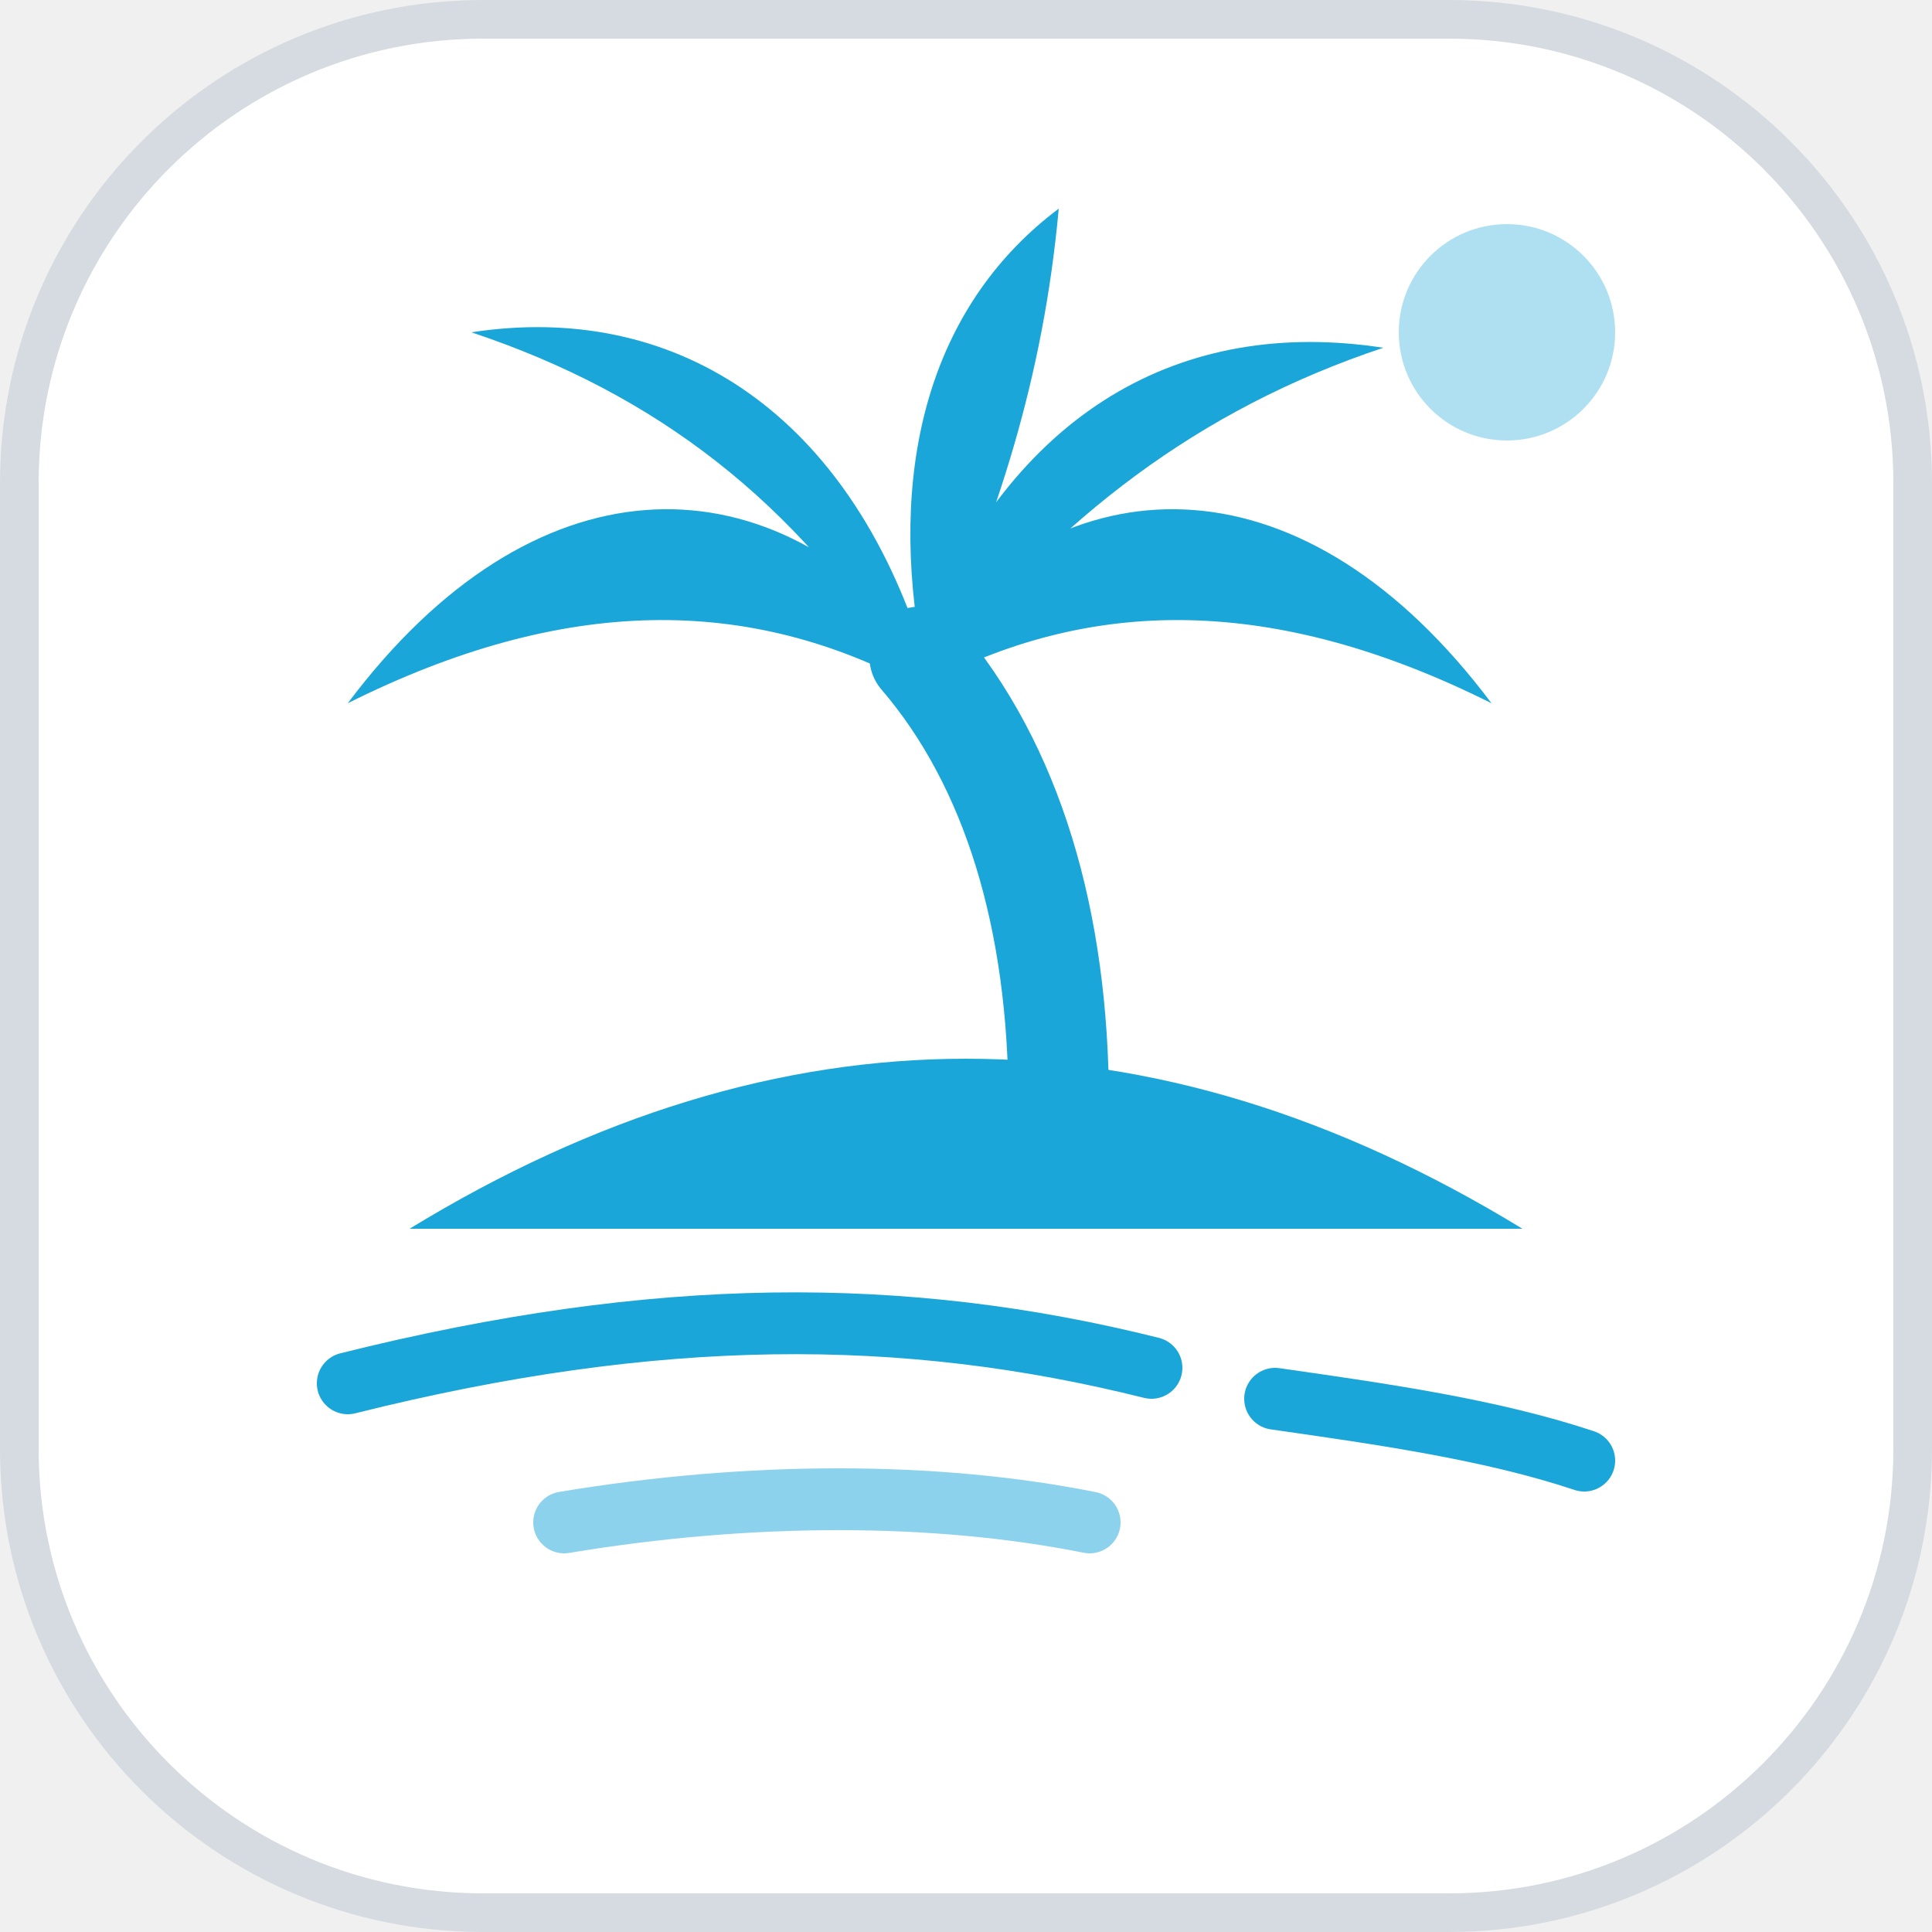
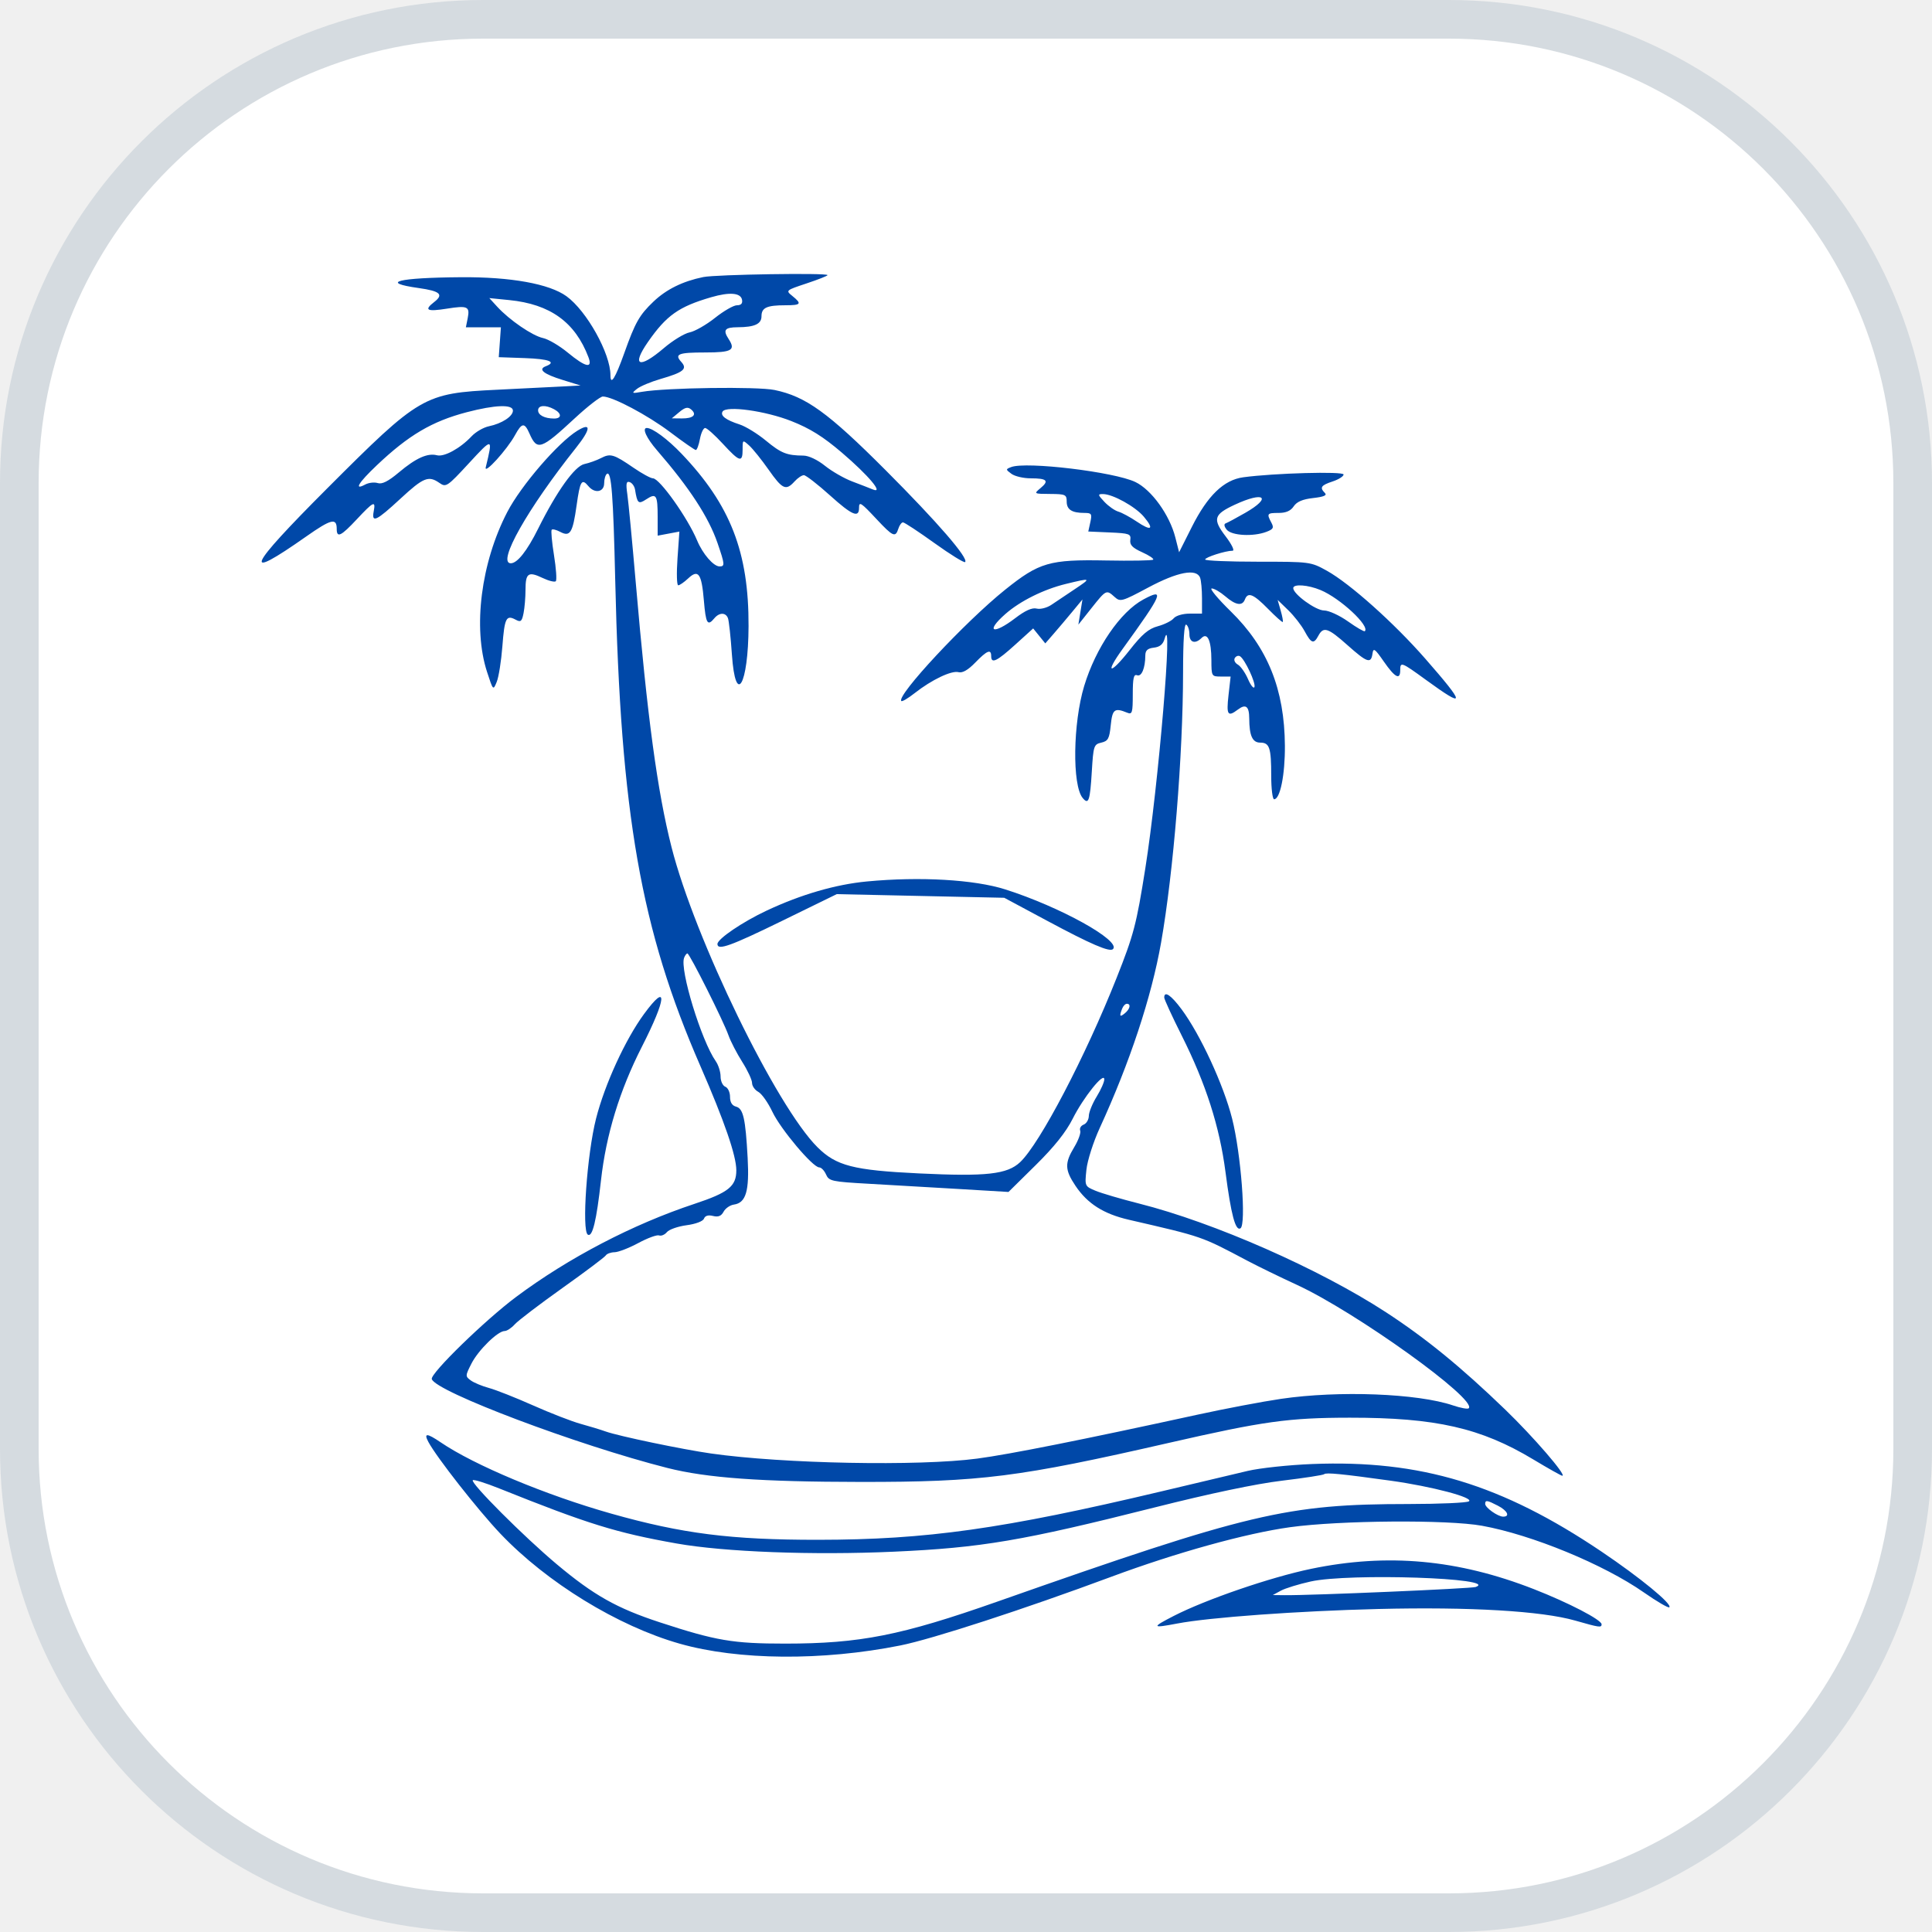
<svg xmlns="http://www.w3.org/2000/svg" viewBox="0 0 100 100" width="100" height="100">
  <g transform="translate(0 0) scale(1)">
    <rect x="1" y="1" width="98" height="98" rx="24" fill="#fff" stroke="#d5dbe0" stroke-width="2" />
-     <g transform="translate(10 6) scale(.8)">
-       <circle cx="85" cy="14" r="7" fill="#1aa6d9" opacity=".35" />
-       <path d="M14 72Q50 50 86 72Z" fill="#1aa6d9" />
-       <path d="M56 64C56 52 53 42 47 35" fill="none" stroke="#1aa6d9" stroke-width="6.5" stroke-linecap="round" />
-       <path d="M47 34C37 22 22 22 10 38C24 31 36 31 47 37ZM47 34C42 19 31 12 18 14C30 18 39 25 46 36ZM47 34C45 22 48 12 56 6C55 17 52 26 48 35ZM47 34C53 19 64 13 77 15C65 19 56 26 48 36ZM47 34C57 22 72 22 84 38C70 31 58 31 47 37Z" fill="#1aa6d9" />
-       <path d="M10 82C30 77 46 77 62 81" fill="none" stroke="#1aa6d9" stroke-width="4" stroke-linecap="round" />
-       <path d="M70 83C77 84 84 85 90 87" fill="none" stroke="#1aa6d9" stroke-width="4" stroke-linecap="round" />
-       <path d="M24 91C36 89 48 89 58 91" fill="none" stroke="#1aa6d9" stroke-width="4" stroke-linecap="round" opacity=".5" />
+     <g transform="translate(12 12) scale(.76)">
+       <path transform="translate(-3.786 -3.571) scale(0.21429)" fill="#0048a8" fill-rule="evenodd" d="M 167.500 31.034 C 160.983 32.362, 155.745 34.944, 151.668 38.839 C 147.176 43.130, 145.875 45.426, 142.383 55.223 C 139.542 63.194, 138 65.661, 138 62.235 C 138 55.337, 130.459 41.794, 124.022 37.131 C 118.570 33.181, 106.294 30.968, 90.500 31.086 C 70.350 31.236, 64.449 32.752, 77.085 34.532 C 83.860 35.486, 85.073 36.571, 82.015 38.939 C 78.624 41.564, 79.631 42.097, 86.054 41.074 C 92.604 40.032, 93.372 40.388, 92.626 44.121 L 92.050 47 97.615 47 L 103.180 47 102.840 51.750 L 102.500 56.500 110.750 56.790 C 118.518 57.064, 120.989 58.023, 117.437 59.386 C 114.889 60.364, 116.733 61.860, 122.801 63.737 L 128.500 65.500 123.500 65.771 C 120.750 65.921, 111.073 66.404, 101.996 66.845 C 78.680 67.979, 77.473 68.679, 47.929 98.246 C 22.458 123.737, 20.590 128.046, 41.325 113.474 C 49.203 107.938, 51 107.490, 51 111.059 C 51 114.058, 52.332 113.421, 57.403 108 C 62.717 102.320, 63.427 101.988, 62.755 105.500 C 62.027 109.312, 63.576 108.580, 71.223 101.500 C 78.580 94.689, 80.189 94.043, 83.690 96.496 C 85.726 97.921, 86.162 97.628, 92.975 90.246 C 100.647 81.933, 100.677 81.941, 98.367 91.500 C 97.760 94.012, 105.154 85.873, 107.680 81.250 C 109.846 77.284, 110.688 77.192, 112.251 80.750 C 114.697 86.318, 115.864 85.926, 126.673 75.904 C 130.768 72.107, 134.777 69, 135.581 69 C 138.646 69, 149.800 74.907, 156.995 80.340 C 161.117 83.453, 164.780 86, 165.134 86 C 165.488 86, 166.073 84.425, 166.434 82.500 C 166.795 80.575, 167.540 79, 168.088 79 C 168.637 79, 171.159 81.250, 173.692 84 C 179.075 89.844, 180 90.114, 180 85.845 C 180 82.700, 180.007 82.696, 182.109 84.595 C 183.269 85.643, 186.034 89.088, 188.254 92.250 C 192.650 98.514, 193.766 99.021, 196.500 96 C 197.495 94.900, 198.832 94, 199.471 94 C 200.110 94, 203.891 96.935, 207.875 100.523 C 214.755 106.720, 217 107.684, 217 104.441 C 217 102.251, 217.540 102.594, 222.597 108 C 227.795 113.557, 228.580 113.899, 229.500 111 C 229.849 109.900, 230.509 109, 230.966 109 C 231.424 109, 235.928 111.965, 240.976 115.590 C 246.023 119.214, 250.407 121.926, 250.718 121.615 C 251.891 120.443, 241.918 108.917, 225.500 92.470 C 207.133 74.072, 200.105 68.994, 190.142 66.926 C 184.662 65.788, 155.600 66.190, 148 67.509 C 144.731 68.076, 144.626 68.015, 146.406 66.584 C 147.455 65.741, 150.830 64.322, 153.906 63.431 C 161.237 61.308, 162.534 60.248, 160.523 58.025 C 158.250 55.514, 159.538 55, 168.108 55 C 176.603 55, 177.874 54.264, 175.538 50.698 C 173.676 47.856, 174.336 47.004, 178.417 46.986 C 183.809 46.962, 186 45.952, 186 43.490 C 186 40.772, 187.677 40, 193.582 40 C 198.581 40, 198.914 39.561, 195.817 37.053 C 193.647 35.296, 193.676 35.271, 200.317 33.061 C 203.993 31.838, 207 30.649, 207 30.418 C 207 29.653, 171.568 30.205, 167.500 31.034 M 170 37.448 C 159.691 40.451, 155.784 43.219, 149.905 51.680 C 144.579 59.344, 147.125 60.315, 154.976 53.614 C 157.802 51.201, 161.484 48.953, 163.158 48.618 C 164.832 48.284, 168.465 46.208, 171.231 44.005 C 173.998 41.802, 177.135 40, 178.204 40 C 179.514 40, 180.039 39.430, 179.815 38.250 C 179.393 36.028, 175.861 35.740, 170 37.448 M 102 40.451 C 105.889 44.700, 113.185 49.693, 116.565 50.419 C 118.251 50.781, 121.788 52.860, 124.424 55.039 C 130.097 59.727, 132.422 60.241, 130.997 56.493 C 126.766 45.365, 118.849 39.655, 105.843 38.354 L 99.500 37.719 102 40.451 M 92.324 73.991 C 81.288 76.884, 73.837 81.280, 63.750 90.849 C 57.902 96.398, 56.356 98.950, 60.038 96.980 C 61.159 96.380, 62.955 96.168, 64.031 96.510 C 65.417 96.950, 67.371 95.966, 70.743 93.129 C 76.173 88.561, 79.875 86.893, 82.853 87.672 C 85.165 88.276, 90.261 85.480, 93.893 81.614 C 95.190 80.233, 97.657 78.811, 99.376 78.454 C 103.503 77.595, 107 75.312, 107 73.477 C 107 71.434, 101.322 71.632, 92.324 73.991 M 115 73.393 C 115 74.922, 117.101 76, 120.082 76 C 122.557 76, 122.548 74.363, 120.066 73.035 C 117.350 71.582, 115 71.748, 115 73.393 M 159.879 73.952 L 157.500 75.933 160.691 75.967 C 164.333 76.005, 165.611 74.752, 163.618 73.098 C 162.579 72.236, 161.698 72.437, 159.879 73.952 M 173.635 73.781 C 172.833 75.079, 174.666 76.471, 179.021 77.871 C 180.957 78.494, 184.725 80.808, 187.394 83.014 C 192.252 87.029, 194.041 87.742, 199.333 87.779 C 201.005 87.791, 203.808 89.118, 206.172 91.018 C 208.376 92.789, 212.276 95.030, 214.839 95.997 C 217.403 96.965, 220.343 98.106, 221.374 98.533 C 225.044 100.053, 219.994 94.048, 211.528 86.823 C 205.558 81.728, 201.449 79.162, 195.500 76.812 C 187.251 73.553, 174.840 71.833, 173.635 73.781 M 127.500 79.858 C 121.366 83.626, 109.579 97.296, 105.205 105.713 C 96.849 121.793, 94.223 142.513, 98.768 156.500 C 100.705 162.463, 100.725 162.482, 101.858 159.688 C 102.485 158.141, 103.291 153.063, 103.649 148.404 C 104.343 139.373, 104.865 138.322, 107.860 139.925 C 109.501 140.803, 109.846 140.518, 110.381 137.846 C 110.721 136.143, 111 132.808, 111 130.434 C 111 125.116, 111.885 124.500, 116.419 126.663 C 118.375 127.595, 120.269 128.064, 120.629 127.705 C 120.988 127.345, 120.730 123.628, 120.056 119.444 C 119.381 115.261, 119.054 111.613, 119.329 111.338 C 119.604 111.063, 120.816 111.366, 122.022 112.012 C 125.173 113.698, 126.012 112.349, 127.237 103.616 C 128.337 95.775, 128.861 94.923, 131 97.500 C 133.028 99.944, 136 99.385, 136 96.559 C 136 95.216, 136.408 93.866, 136.906 93.558 C 138.302 92.696, 138.887 100.314, 139.516 127.500 C 141.234 201.888, 147.630 238.346, 166.581 281.800 C 174.218 299.313, 178 310.283, 178 314.926 C 178 320.010, 175.514 322.003, 164.697 325.589 C 145.076 332.094, 124.752 342.693, 108.079 355.116 C 98.156 362.510, 80.691 379.514, 81.213 381.274 C 82.392 385.247, 127.552 402.286, 156.092 409.525 C 168.579 412.692, 185.801 413.937, 217.500 413.964 C 255.677 413.996, 267.742 412.467, 315.500 401.545 C 345.564 394.669, 353.516 393.564, 373 393.549 C 400.292 393.529, 414.639 396.795, 431.297 406.821 C 436.030 409.669, 440.176 412, 440.510 412 C 442.012 412, 431.337 399.629, 422.370 390.978 C 408.342 377.444, 397.159 368.313, 384.500 360.057 C 363.403 346.298, 329.850 331.519, 306.062 325.508 C 300.321 324.057, 294.071 322.221, 292.173 321.428 C 288.740 319.993, 288.725 319.958, 289.267 314.743 C 289.569 311.844, 291.457 305.923, 293.490 301.500 C 303.056 280.692, 309.958 259.837, 312.996 242.560 C 316.936 220.162, 319.959 183.014, 319.985 156.691 C 319.995 146.410, 320.350 141.098, 321 141.500 C 321.550 141.840, 322 143.216, 322 144.559 C 322 147.189, 323.837 147.763, 325.842 145.758 C 327.745 143.855, 328.967 146.573, 328.985 152.750 C 329 157.932, 329.039 158, 332.050 158 L 335.099 158 334.420 164 C 333.717 170.220, 334.187 170.931, 337.397 168.500 C 339.916 166.594, 340.997 167.434, 341.014 171.309 C 341.037 176.808, 342.034 179, 344.510 179 C 347.468 179, 348 180.614, 348 189.582 C 348 193.662, 348.415 197, 348.922 197 C 350.834 197, 352.407 189.194, 352.347 180 C 352.231 162.048, 346.859 148.729, 335.104 137.250 C 331.020 133.262, 328.314 130.001, 329.090 130.001 C 329.865 130.002, 331.807 131.127, 333.406 132.501 C 336.712 135.345, 338.802 135.680, 339.638 133.500 C 340.583 131.039, 342.341 131.753, 346.979 136.479 C 349.397 138.943, 351.508 140.825, 351.671 140.663 C 351.833 140.500, 351.532 138.855, 351.002 137.006 L 350.038 133.644 353.410 136.913 C 355.265 138.711, 357.609 141.716, 358.619 143.591 C 360.737 147.524, 361.515 147.774, 363 145 C 364.592 142.025, 366.034 142.495, 372.211 148 C 378.478 153.586, 379.717 154.013, 380.180 150.750 C 380.461 148.777, 380.905 149.084, 383.798 153.250 C 387.328 158.334, 389 159.218, 389 156 C 389 153.228, 389.328 153.350, 397.169 159.054 C 409.923 168.330, 409.884 167.104, 396.959 152.320 C 387.042 140.977, 372.990 128.423, 365.672 124.366 C 360.556 121.531, 360.320 121.500, 343.750 121.502 C 334.538 121.502, 327 121.186, 327 120.799 C 327 120.083, 333.471 118.016, 335.743 118.006 C 336.427 118.003, 335.433 115.964, 333.534 113.476 C 329.309 107.942, 329.717 106.506, 336.402 103.394 C 345.784 99.025, 348.379 101.022, 339.750 105.970 C 336.863 107.625, 334.050 109.136, 333.500 109.327 C 332.909 109.533, 333.061 110.355, 333.872 111.337 C 335.435 113.230, 342.302 113.596, 346.475 112.009 C 348.667 111.176, 348.915 110.710, 348.040 109.075 C 346.511 106.217, 346.675 106, 350.378 106 C 352.699 106, 354.192 105.344, 355.148 103.903 C 356.124 102.434, 357.975 101.644, 361.333 101.266 C 364.717 100.884, 365.813 100.413, 365.063 99.663 C 363.332 97.932, 363.806 97.219, 367.500 96 C 369.425 95.365, 371 94.369, 371 93.788 C 371 92.729, 348.832 93.343, 339.103 94.671 C 332.931 95.513, 327.784 100.486, 322.775 110.445 L 318.724 118.500 317.524 113.782 C 315.702 106.609, 309.949 98.635, 304.822 96.173 C 298.116 92.952, 270.098 89.586, 265.340 91.430 C 263.572 92.115, 263.576 92.199, 265.441 93.571 C 266.509 94.357, 269.246 95, 271.524 95 C 276.729 95, 277.506 95.755, 274.707 98.091 C 272.507 99.928, 272.516 99.934, 277.750 99.967 C 282.611 99.998, 283 100.177, 283 102.393 C 283 104.951, 284.647 106, 288.661 106 C 290.907 106, 291.094 106.297, 290.510 108.953 L 289.862 111.905 296.681 112.203 C 302.936 112.475, 303.476 112.672, 303.216 114.583 C 302.999 116.169, 303.895 117.100, 306.976 118.489 C 309.200 119.492, 310.779 120.554, 310.485 120.848 C 310.190 121.143, 303.439 121.260, 295.482 121.109 C 277.517 120.768, 274.288 121.704, 263.441 130.400 C 250.744 140.578, 228.788 164.122, 230.447 165.780 C 230.700 166.034, 232.616 164.897, 234.704 163.254 C 240.057 159.041, 246.370 156.023, 248.606 156.607 C 249.883 156.941, 251.637 155.938, 253.949 153.552 C 257.683 149.700, 259 149.165, 259 151.500 C 259 154.039, 260.752 153.205, 266.662 147.854 L 272.344 142.707 274.270 145.086 L 276.196 147.464 278.848 144.415 C 280.307 142.739, 282.964 139.597, 284.753 137.433 L 288.006 133.500 287.357 137.500 L 286.708 141.500 290.877 136.250 C 295.549 130.367, 295.610 130.337, 298.228 132.706 C 300.022 134.330, 300.541 134.184, 308.921 129.706 C 318.254 124.720, 324.243 123.584, 325.393 126.582 C 325.727 127.452, 326 130.377, 326 133.082 L 326 138 322.122 138 C 319.904 138, 317.715 138.639, 317.006 139.493 C 316.325 140.314, 314.054 141.447, 311.961 142.011 C 309.018 142.803, 306.984 144.525, 302.995 149.602 C 296.740 157.561, 294.961 157.263, 300.772 149.230 C 313.553 131.563, 314.306 129.765, 307.359 133.506 C 300.037 137.449, 292.242 148.848, 288.557 161 C 284.984 172.786, 284.717 192.544, 288.076 196.592 C 289.957 198.858, 290.417 197.531, 290.978 188.230 C 291.474 180.013, 291.625 179.554, 294 179.001 C 296.158 178.500, 296.568 177.741, 297 173.460 C 297.513 168.366, 298.212 167.839, 302.250 169.496 C 303.812 170.137, 304 169.508, 304 163.638 C 304 158.485, 304.296 157.176, 305.369 157.588 C 306.792 158.134, 307.961 155.333, 307.986 151.316 C 307.997 149.691, 308.693 149.052, 310.710 148.816 C 312.611 148.595, 313.627 147.753, 314.111 146 C 316.941 135.745, 312.171 192.548, 307.981 219 C 305.163 236.793, 304.315 240.030, 298.874 253.745 C 288.944 278.778, 274.516 306.346, 268.218 312.320 C 264.125 316.202, 257.481 316.945, 236.073 315.914 C 215.196 314.909, 209.755 313.507, 203.811 307.604 C 190.696 294.582, 164.833 241.419, 157.411 212.228 C 152.904 194.501, 149.751 171.172, 146.028 128 C 144.913 115.075, 143.716 102.530, 143.368 100.122 C 142.866 96.650, 143.020 95.840, 144.117 96.205 C 144.878 96.459, 145.639 97.528, 145.809 98.583 C 146.522 103.018, 146.870 103.316, 149.396 101.660 C 152.559 99.588, 153 100.275, 153 107.278 L 153 113.223 156.454 112.575 L 159.908 111.927 159.305 120.463 C 158.974 125.159, 159.078 129, 159.537 129 C 159.996 129, 161.419 128.016, 162.699 126.813 C 165.927 123.781, 166.970 125.250, 167.690 133.845 C 168.306 141.191, 168.840 142.103, 171 139.500 C 172.581 137.595, 174.623 137.574, 175.344 139.454 C 175.651 140.254, 176.215 145.445, 176.596 150.989 C 177.748 167.703, 181.813 160.797, 181.888 142 C 181.982 118.510, 176.135 103.461, 160.585 87.173 C 156.182 82.560, 151.375 79, 149.550 79 C 147.961 79, 149.436 82.221, 152.804 86.109 C 163.110 98.005, 169.183 107.312, 172.019 115.555 C 174.361 122.362, 174.417 123, 172.674 123 C 170.757 123, 167.337 119.052, 165.551 114.776 C 162.531 107.548, 153.611 95, 151.494 95 C 150.796 95, 148.036 93.498, 145.362 91.662 C 139.042 87.323, 137.992 87.009, 135 88.567 C 133.625 89.283, 131.245 90.136, 129.711 90.463 C 126.652 91.115, 120.954 99.080, 115.019 111 C 111.492 118.084, 108.397 122, 106.326 122 C 101.846 122, 111.647 104.646, 127.054 85.297 C 131.786 79.355, 131.969 77.113, 127.500 79.858 M 294.984 102.483 C 296.267 103.848, 298.258 105.243, 299.408 105.583 C 300.559 105.922, 303.196 107.347, 305.268 108.749 C 309.934 111.904, 310.909 111.234, 307.518 107.203 C 304.802 103.976, 297.622 100, 294.510 100 C 292.826 100, 292.870 100.233, 294.984 102.483 M 282.773 128.555 C 275.727 130.263, 268.223 133.987, 263.537 138.102 C 257.042 143.804, 259.535 144.868, 266.656 139.433 C 269.842 137.001, 272.004 136.035, 273.451 136.398 C 274.623 136.693, 276.715 136.163, 278.124 135.215 C 279.527 134.272, 282.861 132.037, 285.533 130.250 C 290.937 126.635, 290.868 126.593, 282.773 128.555 M 355 129.896 C 355 131.810, 362.151 137, 364.788 137 C 366.290 137, 369.707 138.565, 372.424 140.496 C 375.128 142.419, 377.526 143.808, 377.752 143.582 C 379.406 141.928, 369.940 133.126, 363.705 130.521 C 359.679 128.839, 355 128.503, 355 129.896 M 336.429 152.115 C 336.038 152.747, 336.462 153.679, 337.369 154.187 C 338.277 154.695, 339.740 156.773, 340.621 158.805 C 341.502 160.837, 342.424 161.971, 342.670 161.325 C 343.156 160.045, 339.614 152.498, 338.083 151.552 C 337.564 151.230, 336.819 151.484, 336.429 152.115 M 219.500 223.125 C 209.548 224.071, 198.598 227.252, 187.676 232.371 C 179.967 235.985, 172 241.390, 172 243.006 C 172 245.153, 176.163 243.658, 192.709 235.567 L 209.919 227.153 236.538 227.733 L 263.158 228.313 276.829 235.643 C 290.741 243.103, 296.677 245.656, 297.710 244.624 C 300.360 241.974, 280.905 231.187, 263.500 225.657 C 253.615 222.516, 236.362 221.523, 219.500 223.125 M 161.404 247.389 C 159.971 251.123, 166.884 273.713, 171.458 280.243 C 172.306 281.454, 173 283.647, 173 285.116 C 173 286.584, 173.675 288.045, 174.500 288.362 C 175.325 288.678, 176 290.118, 176 291.562 C 176 293.297, 176.642 294.355, 177.893 294.682 C 180.204 295.287, 180.914 298.408, 181.602 311 C 182.177 321.530, 181.073 325.267, 177.223 325.820 C 175.998 325.996, 174.529 327.012, 173.958 328.079 C 173.212 329.471, 172.265 329.854, 170.596 329.435 C 169.076 329.053, 168.081 329.348, 167.721 330.285 C 167.400 331.122, 165.096 331.995, 162.191 332.380 C 159.452 332.744, 156.641 333.727, 155.945 334.566 C 155.249 335.405, 154.127 335.879, 153.451 335.620 C 152.775 335.360, 149.810 336.447, 146.861 338.034 C 143.912 339.622, 140.514 340.938, 139.309 340.960 C 138.104 340.982, 136.845 341.442, 136.511 341.982 C 136.177 342.523, 129.963 347.190, 122.702 352.354 C 115.441 357.518, 108.643 362.701, 107.595 363.872 C 106.547 365.042, 105.100 366, 104.380 366 C 102.195 366, 96.011 372.058, 93.828 376.336 C 91.846 380.223, 91.838 380.408, 93.606 381.701 C 94.614 382.438, 97.216 383.520, 99.388 384.105 C 101.561 384.690, 107.875 387.185, 113.419 389.651 C 118.964 392.116, 125.750 394.748, 128.500 395.501 C 131.250 396.253, 134.850 397.350, 136.500 397.939 C 140.614 399.406, 160.861 403.633, 170 404.932 C 192.923 408.190, 235.978 409.014, 254.564 406.550 C 264.874 405.183, 288.033 400.566, 324.500 392.606 C 333.300 390.686, 345.283 388.413, 351.128 387.557 C 369.489 384.867, 394.531 385.828, 405.801 389.654 C 408.215 390.473, 410.454 390.880, 410.776 390.557 C 413.582 387.751, 374.824 359.926, 356.084 351.293 C 350.813 348.865, 343.800 345.450, 340.500 343.704 C 325.566 335.804, 326.474 336.118, 302.758 330.641 C 294.718 328.783, 289.608 325.539, 285.804 319.874 C 282.384 314.781, 282.314 312.651, 285.399 307.554 C 286.712 305.384, 287.563 303.025, 287.290 302.313 C 287.016 301.600, 287.514 300.740, 288.396 300.401 C 289.278 300.063, 290.014 298.822, 290.031 297.643 C 290.048 296.464, 291.171 293.700, 292.526 291.500 C 293.881 289.300, 294.973 286.825, 294.953 286 C 294.893 283.535, 288.335 291.714, 284.917 298.515 C 282.773 302.783, 279.040 307.463, 273.139 313.284 L 264.500 321.806 248.500 320.851 C 239.700 320.325, 226.875 319.582, 220 319.198 C 208.325 318.546, 207.435 318.351, 206.513 316.250 C 205.970 315.012, 204.995 314, 204.347 314 C 202.307 314, 192.078 301.858, 189.466 296.337 C 188.091 293.430, 186.074 290.575, 184.983 289.991 C 183.892 289.407, 183 288.134, 183 287.161 C 183 286.188, 181.593 283.172, 179.872 280.460 C 178.152 277.747, 176.186 273.943, 175.502 272.006 C 173.887 267.428, 163.141 246, 162.460 246 C 162.173 246, 161.697 246.625, 161.404 247.389 M 314 260.017 C 314 260.576, 316.505 266.028, 319.567 272.133 C 327.232 287.417, 331.584 300.992, 333.471 315.500 C 335.228 329.011, 336.646 334.337, 338.226 333.361 C 340.112 332.195, 338.399 309.660, 335.575 298.500 C 332.860 287.771, 325.457 271.758, 319.509 263.750 C 316.161 259.243, 314 257.778, 314 260.017 M 148.691 265.221 C 142.722 273.356, 136.198 287.570, 133.417 298.500 C 130.540 309.807, 128.819 334.152, 130.810 335.382 C 132.273 336.286, 133.557 330.982, 134.987 318.134 C 136.602 303.628, 140.905 289.558, 147.977 275.669 C 155.911 260.085, 156.266 254.898, 148.691 265.221 M 300.607 263.582 C 299.668 266.028, 299.872 266.351, 301.500 265 C 303.162 263.620, 303.490 262, 302.107 262 C 301.616 262, 300.941 262.712, 300.607 263.582 M 80.129 401.250 C 82.741 406.151, 95.908 422.929, 103 430.395 C 117.755 445.928, 140.315 459.770, 160 465.370 C 178.618 470.665, 205.343 470.882, 230.115 465.938 C 240.233 463.919, 269.598 454.360, 297.155 444.115 C 317.807 436.437, 339.984 430.287, 354 428.351 C 369.789 426.169, 404.072 425.912, 415 427.894 C 430.879 430.773, 453.637 440.150, 466.438 449.087 C 470.586 451.984, 474.227 454.106, 474.529 453.804 C 475.523 452.810, 465.265 444.387, 452.976 436.106 C 421.226 414.713, 395.454 406.909, 361.063 408.271 C 353.603 408.567, 344.350 409.555, 340.500 410.468 C 336.650 411.381, 324.275 414.315, 313 416.988 C 262.646 428.925, 238.469 432.333, 204 432.357 C 176.294 432.375, 160.830 430.418, 138.227 424.029 C 117.473 418.164, 94.782 408.677, 84.018 401.365 C 79.659 398.404, 78.595 398.373, 80.129 401.250 M 364.831 411.502 C 364.543 411.790, 358.501 412.723, 351.404 413.574 C 343.153 414.563, 328.584 417.623, 311 422.059 C 268.900 432.680, 255.900 434.886, 228.018 436.137 C 202.303 437.290, 174.235 436.228, 159 433.524 C 139.811 430.119, 130.812 427.326, 102.644 416.030 C 98.323 414.297, 94.545 413.122, 94.248 413.419 C 93.400 414.266, 110.512 431.391, 120.936 440.127 C 132.704 449.991, 139.997 454.099, 153.719 458.596 C 171.515 464.429, 176.966 465.354, 193.500 465.349 C 217.327 465.343, 230.380 462.759, 261 451.987 C 341.135 423.795, 352.844 421.018, 391.711 420.985 C 401.495 420.976, 410.088 420.596, 410.808 420.140 C 412.632 418.983, 399.066 415.394, 386 413.577 C 370.415 411.410, 365.414 410.920, 364.831 411.502 M 416 420.943 C 416 422.141, 420.033 425, 421.723 425 C 423.997 425, 423.078 423.092, 420.050 421.526 C 416.612 419.748, 416 419.660, 416 420.943 M 360.698 441.578 C 347.815 444.250, 327.252 451.302, 317 456.565 C 309.898 460.211, 310.039 460.514, 318.114 458.969 C 328.325 457.016, 356.568 454.972, 382 454.347 C 411.088 453.632, 433.925 454.976, 444.606 458.030 C 452.318 460.236, 453 460.332, 453 459.211 C 453 457.798, 442.507 452.350, 431.493 448.044 C 407.317 438.591, 384.951 436.549, 360.698 441.578 M 360.556 445.603 C 356.736 446.448, 352.461 447.765, 351.056 448.530 L 348.500 449.920 352.260 449.960 C 360.697 450.050, 411.609 447.864, 413 447.352 C 420.752 444.499, 372.771 442.899, 360.556 445.603" />
    </g>
  </g>
</svg>
